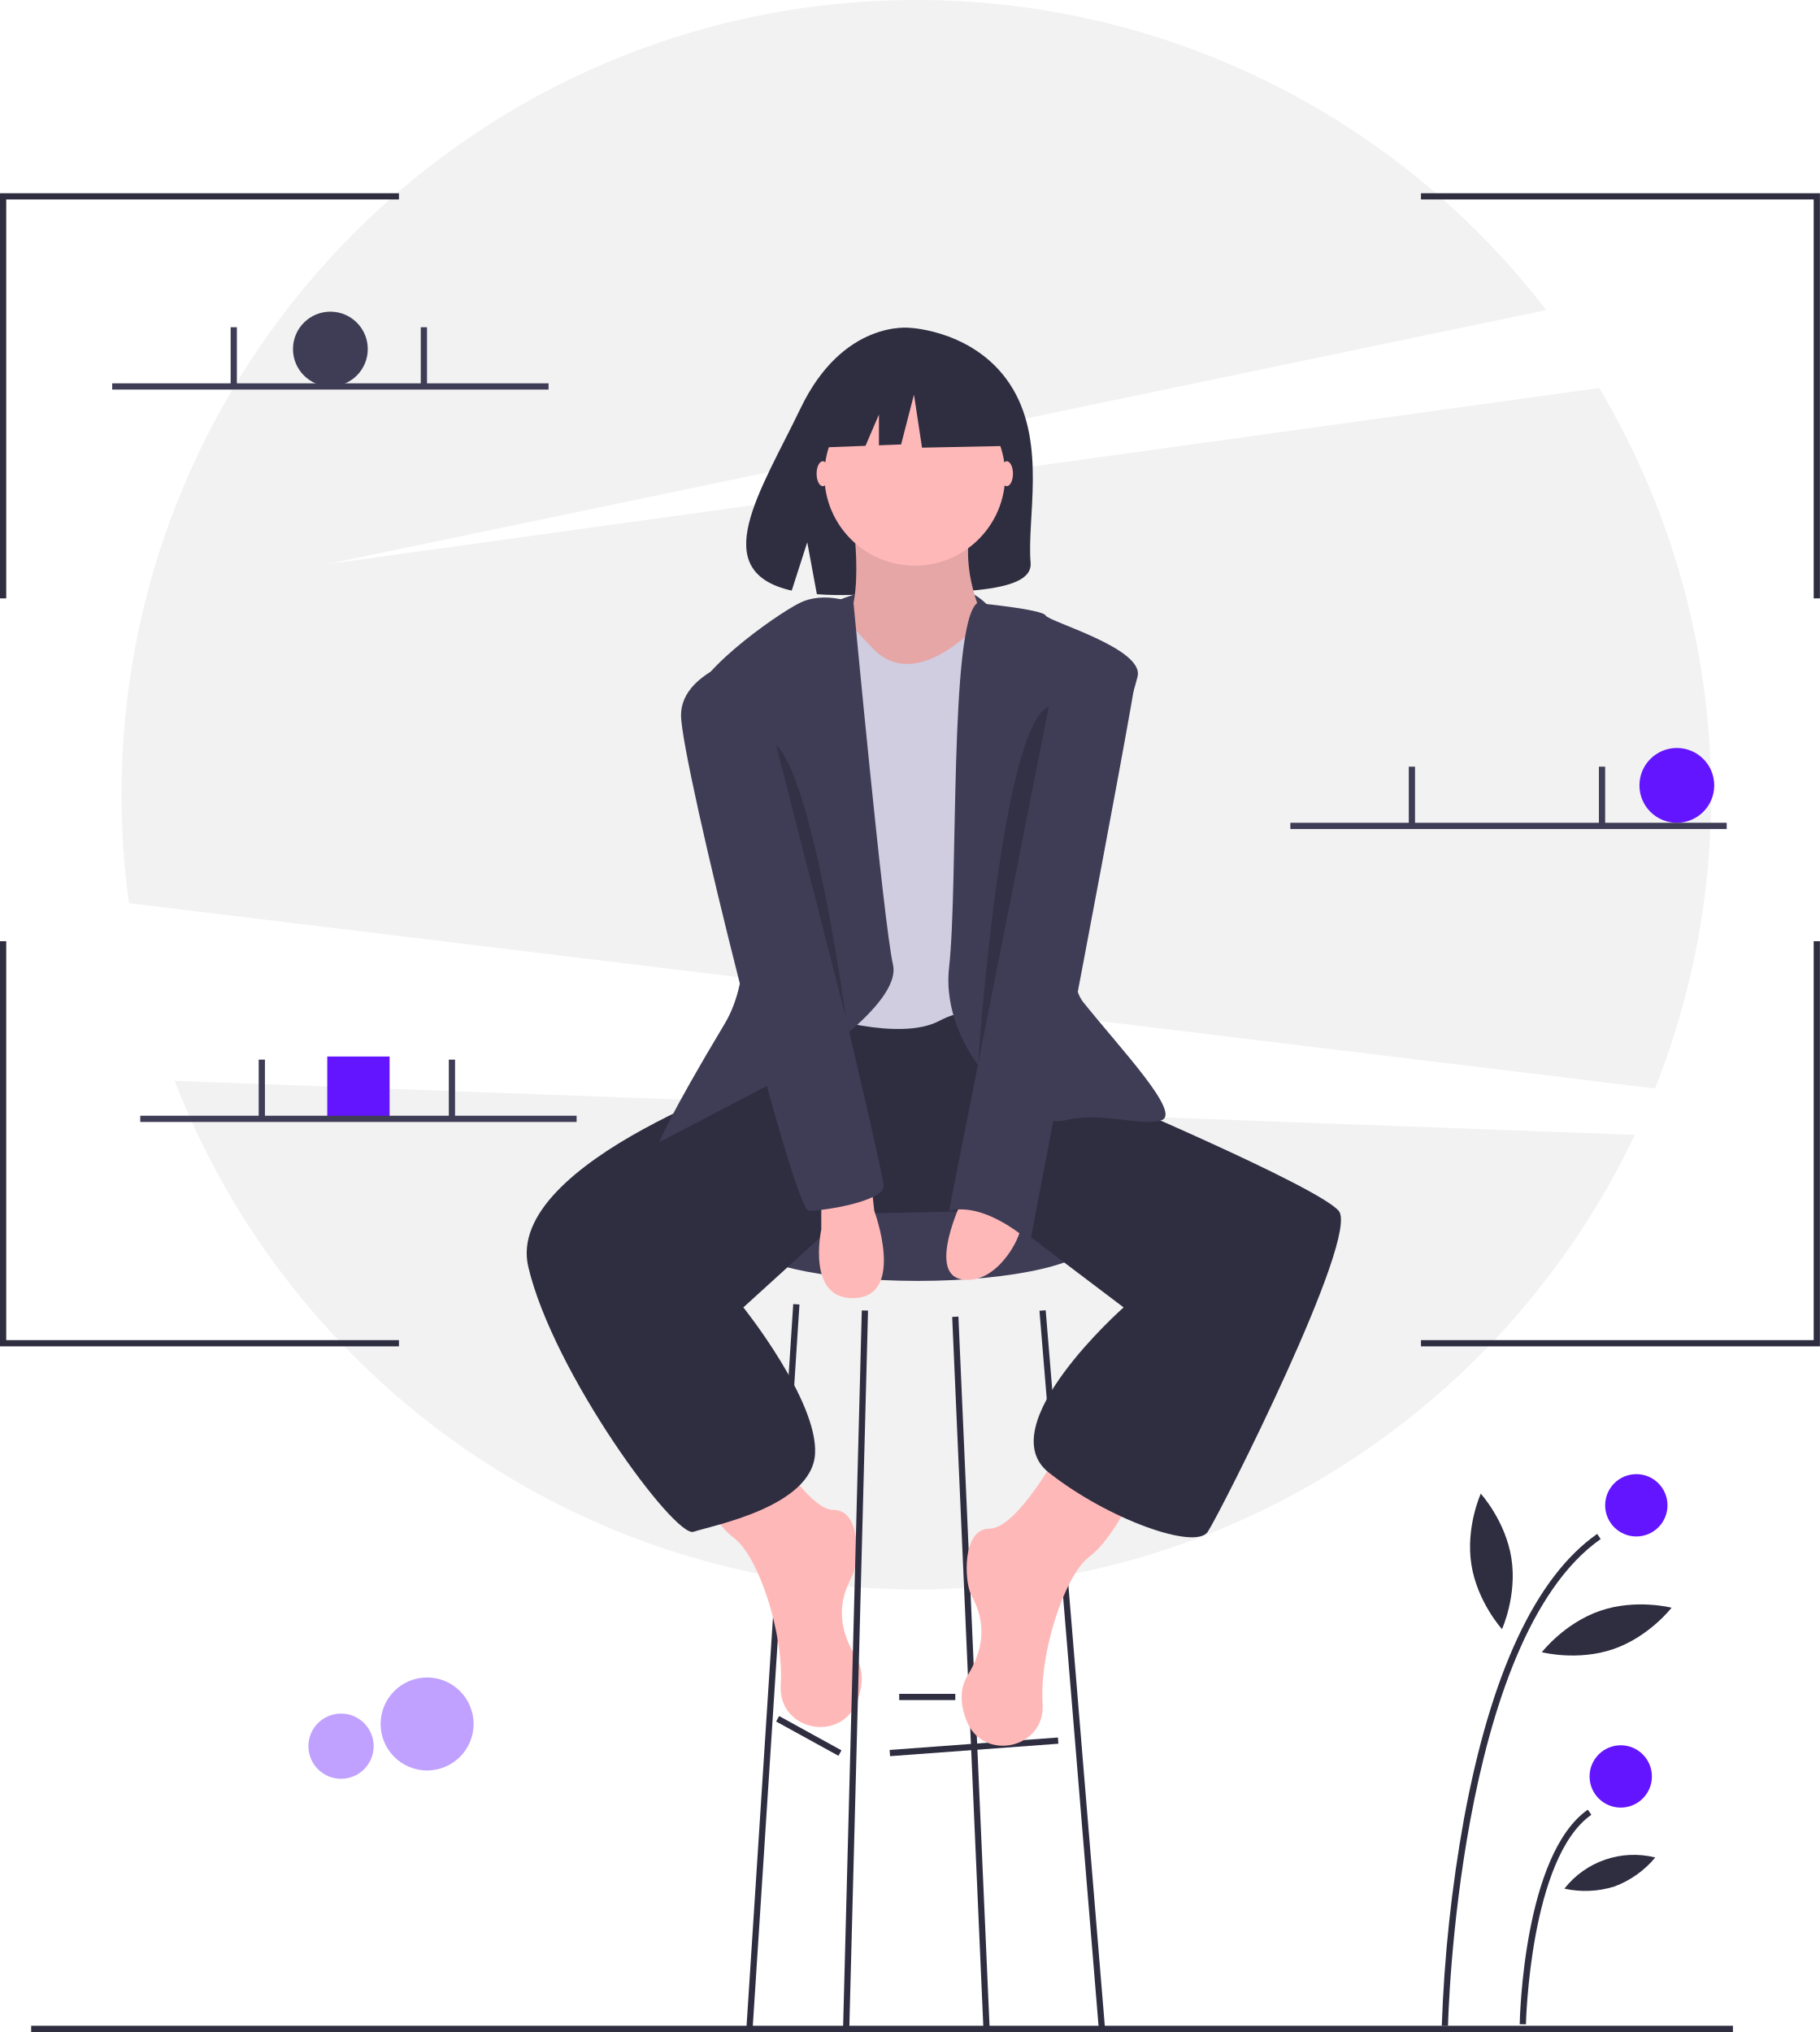
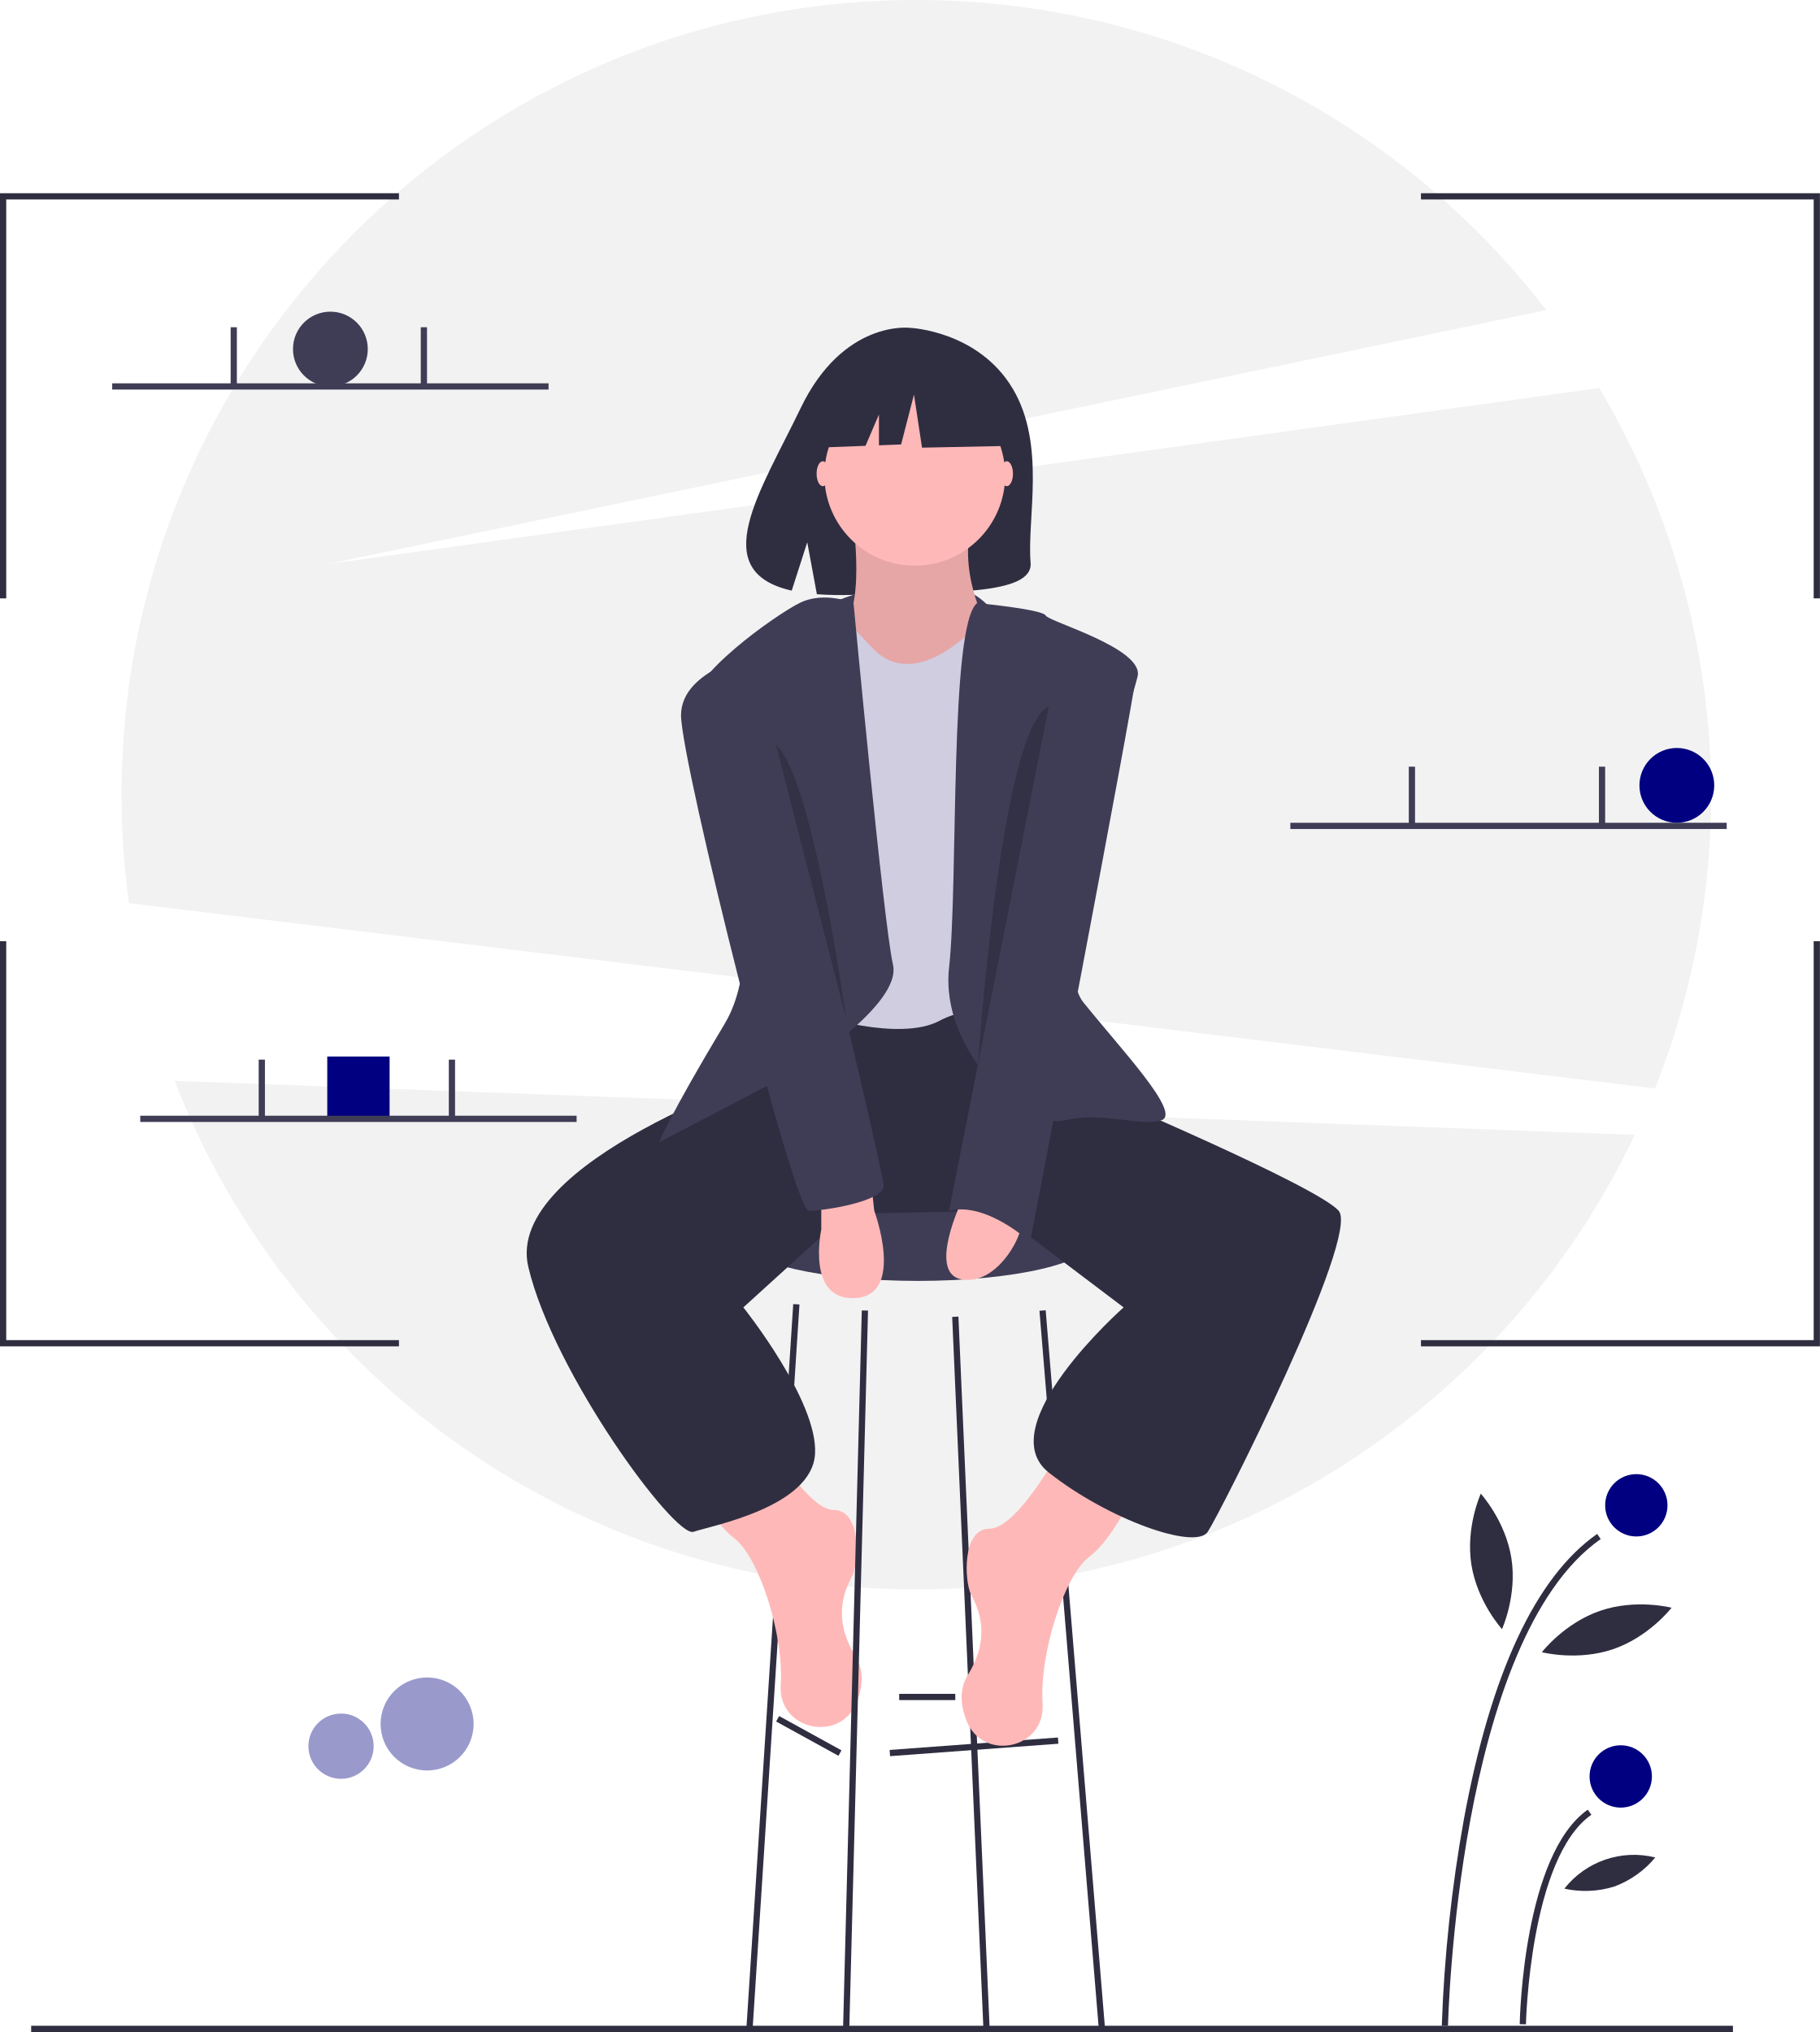
<svg xmlns="http://www.w3.org/2000/svg" id="fb414a8b-d0ff-4841-818a-532ec941ba8d" data-name="Layer 1" width="583.904" height="652" viewBox="0 0 583.904 652">
-   <circle cx="137.032" cy="553.164" r="14.92" fill="#6415ff" opacity="0.4" />
-   <circle cx="109.419" cy="560.29" r="10.466" fill="#6415ff" opacity="0.4" />
+   <circle cx="137.032" cy="553.164" r="14.92" fill="#000080" opacity="0.4" />
+   <circle cx="109.419" cy="560.29" r="10.466" fill="#000080" opacity="0.4" />
  <path d="M839.05,473.261A255.44,255.44,0,0,0,821.148,248.494L413.048,305l391.09-81.506A254.562,254.562,0,0,0,602.048,124c-140.833,0-255,114.167-255,255a257.189,257.189,0,0,0,2.373,34.797Z" transform="translate(-308.0478 -124)" fill="#f2f2f2" />
  <path d="M364.092,470.81C400.95,566.274,493.584,634,602.048,634c101.778,0,189.617-59.634,230.515-145.861Z" transform="translate(-308.0478 -124)" fill="#f2f2f2" />
  <circle cx="106" cy="112" r="12" fill="#3f3d56" />
-   <circle cx="538" cy="252" r="12" fill="#6415ff" />
-   <rect x="105" y="339" width="20" height="20" fill="#6415ff" />
+   <circle cx="538" cy="252" r="12" fill="#000080" />
+   <rect x="105" y="339" width="20" height="20" fill="#000080" />
  <path d="M576.048,317s33-14.379,48.5.81S583.048,328,576.048,317Z" transform="translate(-308.0478 -124)" fill="#3f3d56" />
  <path d="M633.03,248.805c-11.09-18.738-33.03-19.612-33.03-19.612s-21.38-2.734-35.095,25.805c-12.783,26.601-30.426,52.284-2.84,58.511L567.048,298l3.086,16.663a107.934,107.934,0,0,0,11.803.202c29.542-.954,57.677.279,56.771-10.322C637.503,290.451,643.701,266.835,633.03,248.805Z" transform="translate(-308.0478 -124)" fill="#2f2e41" />
  <ellipse cx="294.5" cy="398" rx="56" ry="13" fill="#3f3d56" />
  <rect x="593.474" y="683.5" width="54.148" height="2" transform="translate(-356.8371 -76.37339) rotate(-4.22916)" fill="#2f2e41" />
  <rect x="566.548" y="669.587" width="2" height="22.825" transform="translate(-610.715 726.1078) rotate(-61.18921)" fill="#2f2e41" />
  <rect x="288.5" y="543.5" width="18" height="2" fill="#2f2e41" />
  <polygon points="241.498 650.568 239.502 650.432 254.502 418.432 256.498 418.568 241.498 650.568" fill="#2f2e41" />
  <polygon points="315.501 650.549 305.501 422.549 307.499 422.451 317.499 650.451 315.501 650.549" fill="#2f2e41" />
  <rect x="651.048" y="544.108" width="2" height="230.783" transform="translate(-360.1285 -68.08069) rotate(-4.72229)" fill="#2f2e41" />
  <path d="M648.548,588.5s-14,26-23,26-8,17-6,21,7,13-1,26c-2.794,4.541-2.295,9.692-.461,14.473,5.138,13.395,25.124,9.337,24.486-4.996q-.011-.237-.026-.477c-1-16,7-41,15-47s15-22,15-22Z" transform="translate(-308.0478 -124)" fill="#ffb8b8" />
  <path d="M552.548,582.5s14,26,23,26,8,17,6,21-7,13,1,26c2.794,4.541,2.295,9.692.461,14.473-5.138,13.395-25.124,9.337-24.486-4.996q.011-.237.026-.477c1-16-7-41-15-47s-15-22-15-22Z" transform="translate(-308.0478 -124)" fill="#ffb8b8" />
  <path d="M563.548,454.5l-6,13s-88,29-80,63,47,87,53,85,38-8,39-25-23-47-23-47l33-30,48.02-1,40.98,31s-43,38-24,53,47,25,51,19,49-95,42-103-78-38-78-38l-19-27-74-4Z" transform="translate(-308.0478 -124)" fill="#2f2e41" />
  <path d="M581.548,289.5s5,33-5,37,20,21,20,21h17l11-23s-10-18-4-35S581.548,289.5,581.548,289.5Z" transform="translate(-308.0478 -124)" fill="#ffb8b8" />
  <path d="M581.548,289.5s5,33-5,37,20,21,20,21h17l11-23s-10-18-4-35S581.548,289.5,581.548,289.5Z" transform="translate(-308.0478 -124)" opacity="0.1" />
  <path d="M574.548,317.5s11,12,13,14,11,13,30-3,21,3,21,3v120s-16-7-29,0-40-2-40-2l-5-124Z" transform="translate(-308.0478 -124)" fill="#d0cde1" />
  <path d="M581.893,317.5s-9.345-4-17.345,0-36,24-34,33,28,72,10,102-21,38-21,38l44-23s34-21,31-34S581.893,317.5,581.893,317.5Z" transform="translate(-308.0478 -124)" fill="#3f3d56" />
  <path d="M621.56,317.5s20.988,2,21.988,4,31.5,10.5,29.5,19.5-29.5,89.5-17.5,104.5,32,36,25,38-19-3-31,0-40-22-37-49S612.571,324.5,621.56,317.5Z" transform="translate(-308.0478 -124)" fill="#3f3d56" />
  <path d="M571.548,508.5v10s-5,23,11,22,6-28,6-28l-1-9Z" transform="translate(-308.0478 -124)" fill="#ffb8b8" />
  <path d="M616.548,509.5s-11,23,0,25,19-13,19-17S616.548,509.5,616.548,509.5Z" transform="translate(-308.0478 -124)" fill="#ffb8b8" />
  <polygon points="272.5 650.524 270.5 650.476 276.5 420.476 278.5 420.524 272.5 650.524" fill="#2f2e41" />
  <ellipse cx="323" cy="152" rx="2" ry="4" fill="#ffb8b8" />
  <ellipse cx="264" cy="152" rx="2" ry="4" fill="#ffb8b8" />
  <path d="M648.548,330.5s25,0,24,10-34,182-34,182-14-13-26-10Z" transform="translate(-308.0478 -124)" fill="#3f3d56" />
  <path d="M551.548,333.5s-25,5-25,20,36,159,41,159,24-3,24-8S551.548,333.5,551.548,333.5Z" transform="translate(-308.0478 -124)" fill="#3f3d56" />
  <path d="M557.048,363l22.5,87.991S569.048,374,557.048,363Z" transform="translate(-308.0478 -124)" opacity="0.2" />
  <path d="M644.565,350.636,621.809,465.68S629.082,357.272,644.565,350.636Z" transform="translate(-308.0478 -124)" opacity="0.2" />
  <circle cx="293.5" cy="152.5" r="29" fill="#ffb8b8" />
  <polygon points="320.079 122.998 298.403 111.644 268.47 116.289 262.277 143.642 277.693 143.049 282 133 282 142.884 289.114 142.61 293.242 126.611 295.823 143.642 321.112 143.126 320.079 122.998" fill="#2f2e41" />
  <rect x="10" y="650" width="546" height="2" fill="#2f2e41" />
  <path d="M772.631,774.02l-2-.039a463.835,463.835,0,0,1,7.1-66.287c8.648-46.881,23.029-77.67,42.743-91.512l1.148,1.637C775.57,650.152,772.654,772.784,772.631,774.02Z" transform="translate(-308.0478 -124)" fill="#2f2e41" />
  <path d="M797.631,773.541l-2-.039c.043-2.215,1.293-54.414,21.843-68.842l1.148,1.637C798.901,720.143,797.641,773.009,797.631,773.541Z" transform="translate(-308.0478 -124)" fill="#2f2e41" />
-   <circle cx="525" cy="483" r="10" fill="#6415ff" />
-   <circle cx="520" cy="570" r="10" fill="#6415ff" />
+   <circle cx="525" cy="483" r="10" fill="#000080" />
+   <circle cx="520" cy="570" r="10" fill="#000080" />
  <path d="M792.97,623.995c1.879,12.004-3.019,22.741-3.019,22.741s-7.945-8.726-9.825-20.73,3.019-22.741,3.019-22.741S791.09,611.991,792.97,623.995Z" transform="translate(-308.0478 -124)" fill="#2f2e41" />
  <path d="M825.657,653.148c-11.493,3.942-22.919.99-22.919.99s7.208-9.344,18.701-13.286,22.919-.99,22.919-.99S837.15,649.206,825.657,653.148Z" transform="translate(-308.0478 -124)" fill="#2f2e41" />
  <path d="M826.026,729.309a31.134,31.134,0,0,1-16.064.694,28.374,28.374,0,0,1,29.172-10.006A31.134,31.134,0,0,1,826.026,729.309Z" transform="translate(-308.0478 -124)" fill="#2f2e41" />
  <polygon points="2 192 0 192 0 62 128 62 128 64 2 64 2 192" fill="#2f2e41" />
  <polygon points="583.904 192 581.904 192 581.904 64 455.904 64 455.904 62 583.904 62 583.904 192" fill="#2f2e41" />
  <polygon points="2 302 0 302 0 432 128 432 128 430 2 430 2 302" fill="#2f2e41" />
  <polygon points="583.904 302 581.904 302 581.904 430 455.904 430 455.904 432 583.904 432 583.904 302" fill="#2f2e41" />
  <rect x="36" y="123" width="140" height="2" fill="#3f3d56" />
  <rect x="74" y="105" width="2" height="18.5" fill="#3f3d56" />
  <rect x="135" y="105" width="2" height="18.5" fill="#3f3d56" />
  <rect x="414" y="264" width="140" height="2" fill="#3f3d56" />
  <rect x="452" y="246" width="2" height="18.5" fill="#3f3d56" />
  <rect x="513" y="246" width="2" height="18.5" fill="#3f3d56" />
  <rect x="45" y="358" width="140" height="2" fill="#3f3d56" />
  <rect x="83" y="340" width="2" height="18.5" fill="#3f3d56" />
  <rect x="144" y="340" width="2" height="18.5" fill="#3f3d56" />
</svg>
